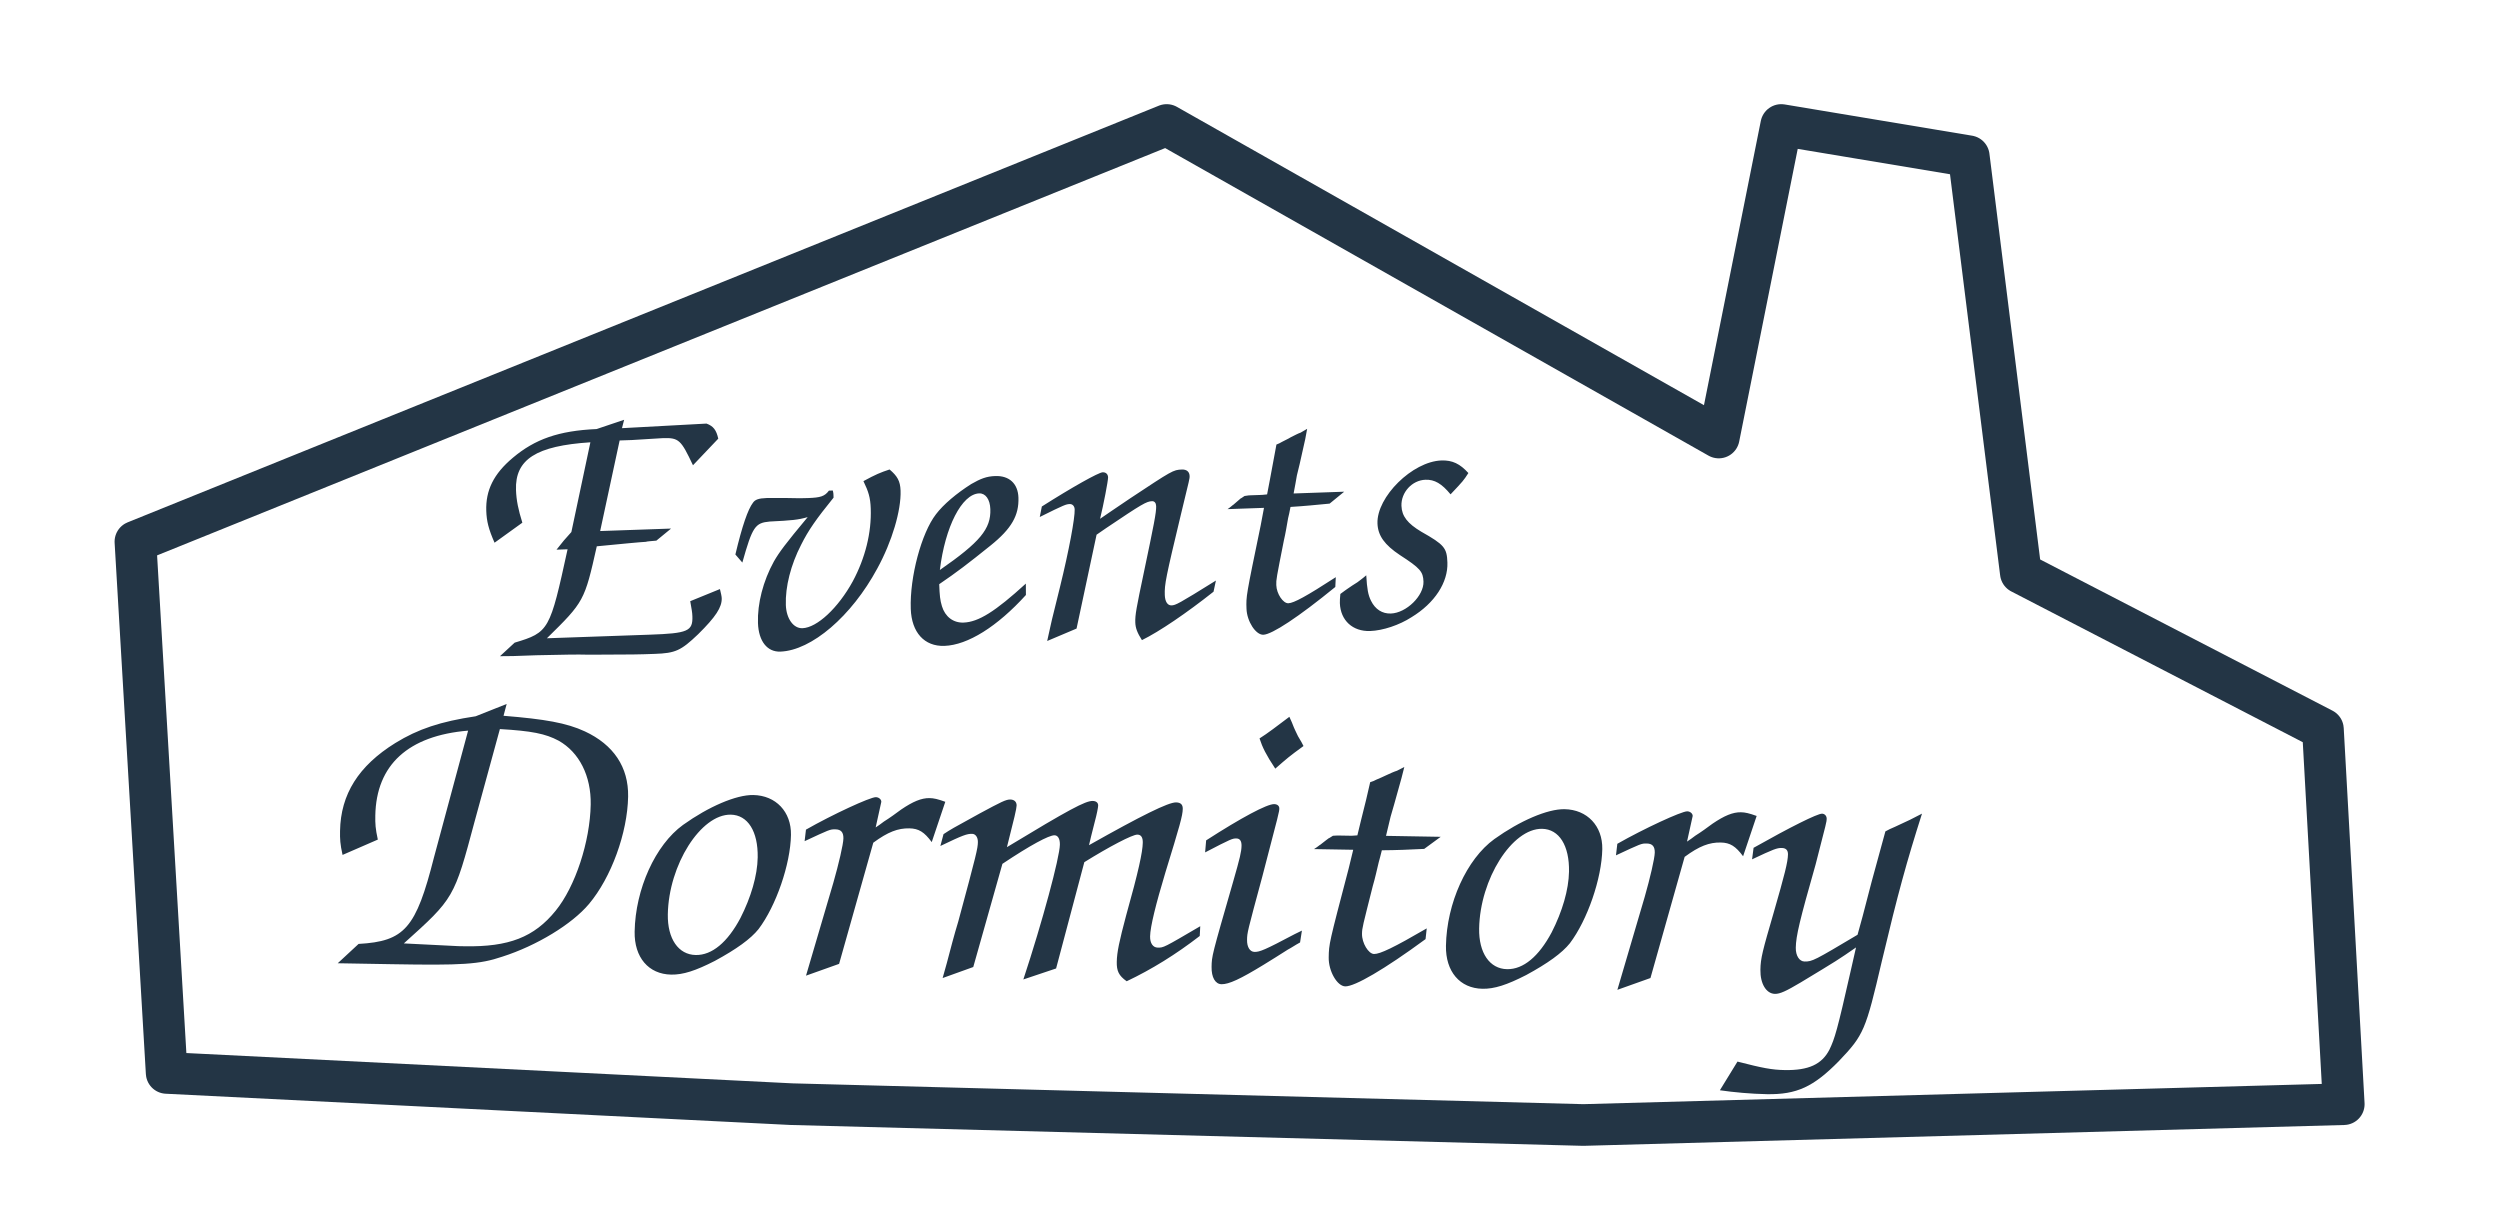
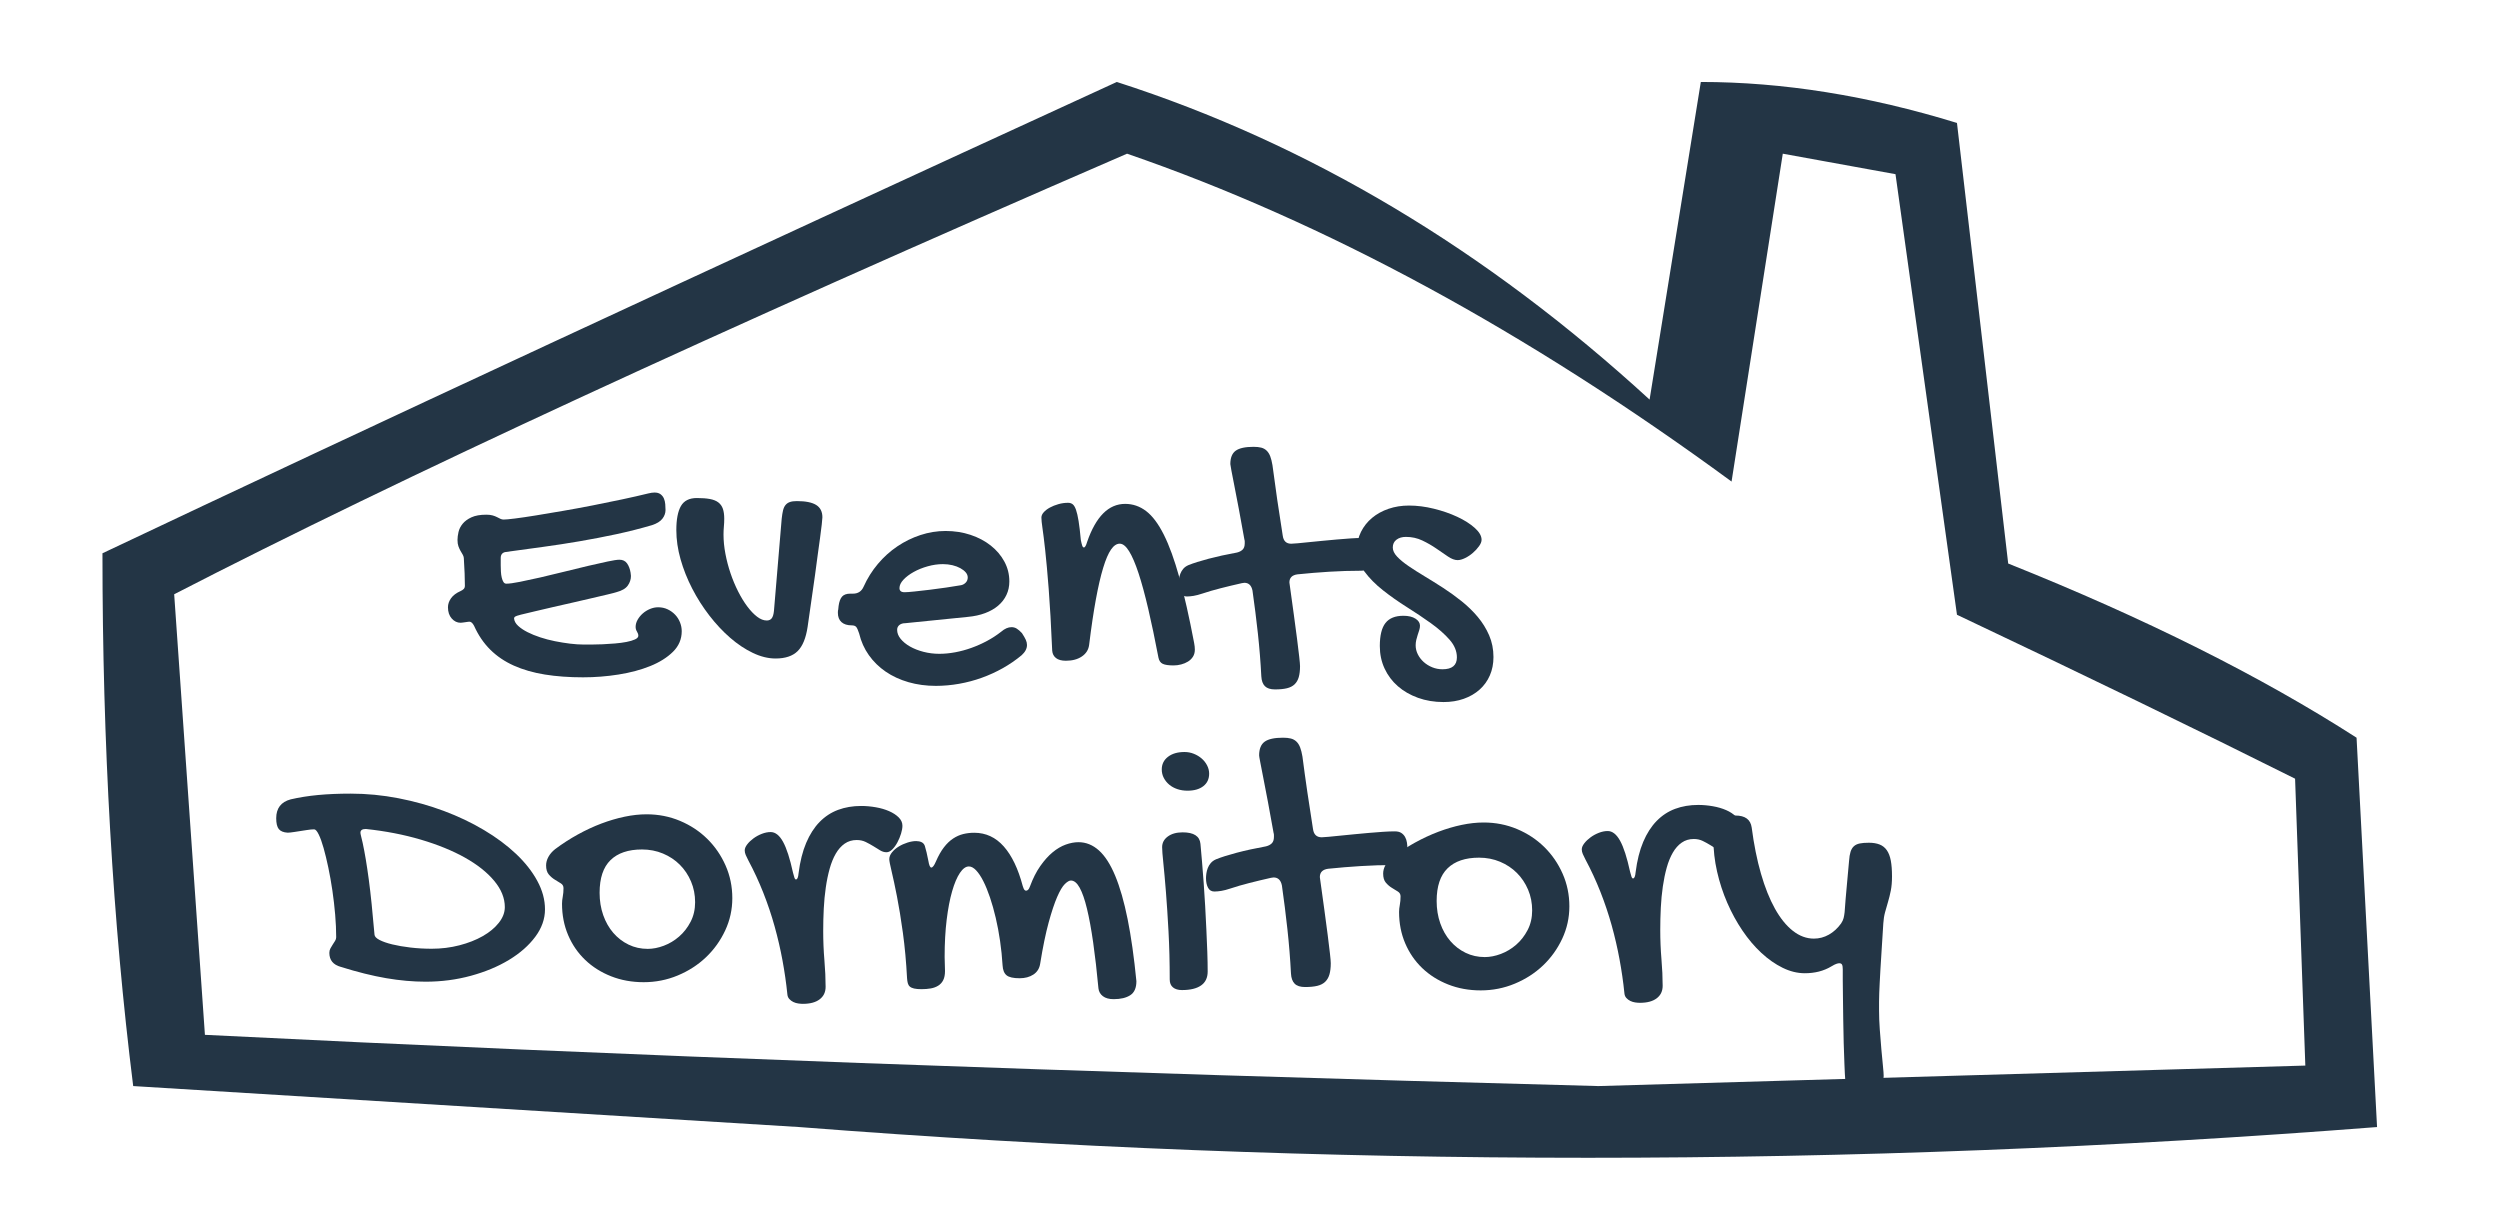
- <svg xmlns="http://www.w3.org/2000/svg" viewBox="0 0 240 116" fill="none">
-   <path d="M16 103 13 52 112 12 165 42 171 12 189 15 194 55 223 70 225 106 152 108 76 106Z" stroke="#233545" stroke-width="4" stroke-linecap="round" stroke-linejoin="round" />
-   <text x="44" y="61" fill="#233545" font-family="Caveat, Segoe Print, cursive" font-size="38" font-weight="600" transform="rotate(-2 105 54)">Events</text>
-   <text x="29" y="94" fill="#233545" font-family="Caveat, Segoe Print, cursive" font-size="41" font-weight="600" transform="rotate(1 120 87)">Dormitory</text>
+ <svg xmlns="http://www.w3.org/2000/svg" viewBox="0 0 244 120" fill="#233545">
+   <path d="M13 106 Q10 82 10 54 Q48 36 109 8 Q137 17 161 39 L166 8 Q178 8 191 12 L196 55 Q216 63 230 72 L232 110 Q155 116 78 110 Z M20 101 Q80 104 156 106 L225 104 L224 76 Q210 69 191 60 L185 17 L174 15 L169 47 Q139 25 110 15 Q50 41 17 58 Z" fill-rule="evenodd" />
+   <g>
+     <path d="M45.812 60.676Q45.76 60.676 45.646 60.693Q45.531 60.711 45.399 60.729Q45.268 60.746 45.145 60.764Q45.021 60.781 44.951 60.781Q44.459 60.781 44.09 60.368Q43.721 59.955 43.721 59.27Q43.721 58.812 44.02 58.391Q44.318 57.969 44.951 57.688Q45.145 57.6 45.259 57.485Q45.373 57.371 45.373 57.16Q45.373 56.598 45.347 55.956Q45.32 55.314 45.268 54.453Q45.25 54.277 45.153 54.119Q45.057 53.961 44.942 53.759Q44.828 53.557 44.74 53.311Q44.652 53.064 44.652 52.695Q44.652 52.361 44.749 51.931Q44.846 51.5 45.153 51.122Q45.461 50.744 46.015 50.489Q46.568 50.234 47.465 50.234Q47.834 50.234 48.08 50.305Q48.326 50.375 48.511 50.472Q48.695 50.568 48.845 50.639Q48.994 50.709 49.152 50.709Q49.434 50.709 50.277 50.604Q51.121 50.498 52.308 50.305Q53.494 50.111 54.927 49.865Q56.359 49.619 57.836 49.329Q59.312 49.039 60.719 48.74Q62.125 48.441 63.268 48.16Q63.619 48.072 63.883 48.072Q64.252 48.072 64.472 48.239Q64.691 48.406 64.797 48.652Q64.902 48.898 64.929 49.206Q64.955 49.514 64.955 49.777Q64.955 50.234 64.647 50.63Q64.34 51.025 63.637 51.254Q61.896 51.764 60.13 52.142Q58.363 52.52 56.57 52.827Q54.777 53.135 52.967 53.381Q51.156 53.627 49.363 53.873Q49.117 53.908 48.994 54.058Q48.871 54.207 48.871 54.453V55.174Q48.871 55.473 48.889 55.789Q48.906 56.105 48.968 56.369Q49.029 56.633 49.135 56.8Q49.24 56.967 49.416 56.967Q49.838 56.967 50.726 56.791Q51.613 56.615 52.729 56.36Q53.846 56.105 55.067 55.798Q56.289 55.49 57.379 55.235Q58.469 54.98 59.295 54.805Q60.121 54.629 60.455 54.629Q60.947 54.629 61.202 54.989Q61.457 55.35 61.545 55.895Q61.545 55.982 61.562 56.053Q61.58 56.123 61.58 56.211Q61.58 56.721 61.272 57.151Q60.965 57.582 60.174 57.793Q59.963 57.863 59.33 58.013Q58.697 58.162 57.836 58.364Q56.975 58.566 55.973 58.795Q54.971 59.023 54.004 59.243Q53.037 59.463 52.202 59.665Q51.367 59.867 50.84 59.99Q50.365 60.113 50.269 60.184Q50.172 60.254 50.172 60.359Q50.207 60.746 50.567 61.08Q50.928 61.414 51.481 61.695Q52.035 61.977 52.729 62.205Q53.424 62.434 54.171 62.583Q54.918 62.732 55.639 62.82Q56.359 62.908 56.975 62.908Q57.238 62.908 57.73 62.908Q58.223 62.908 58.812 62.882Q59.4 62.855 60.024 62.803Q60.648 62.75 61.149 62.653Q61.65 62.557 61.976 62.407Q62.301 62.258 62.301 62.047Q62.301 61.854 62.169 61.643Q62.037 61.432 62.037 61.186Q62.037 60.834 62.23 60.491Q62.424 60.148 62.731 59.876Q63.039 59.604 63.435 59.437Q63.83 59.27 64.234 59.27Q64.744 59.27 65.166 59.472Q65.588 59.674 65.896 59.999Q66.203 60.324 66.37 60.746Q66.537 61.168 66.537 61.607Q66.537 62.768 65.685 63.611Q64.832 64.455 63.461 65.009Q62.09 65.562 60.367 65.835Q58.645 66.107 56.904 66.107Q54.865 66.107 53.178 65.835Q51.49 65.562 50.154 64.965Q48.818 64.367 47.852 63.409Q46.885 62.451 46.27 61.08Q46.059 60.676 45.812 60.676Z" />
+     <path d="M76.293 50.63Q76.346 50.138 76.425 49.812Q76.504 49.487 76.671 49.285Q76.838 49.083 77.102 48.995Q77.365 48.907 77.77 48.907Q79.053 48.907 79.659 49.285Q80.266 49.663 80.266 50.489Q80.266 50.647 80.204 51.183Q80.143 51.72 80.037 52.502Q79.932 53.284 79.8 54.224Q79.668 55.165 79.545 56.132Q79.229 58.382 78.824 61.177Q78.578 62.829 77.849 63.55Q77.119 64.27 75.695 64.27Q74.623 64.27 73.48 63.725Q72.338 63.18 71.266 62.249Q70.193 61.317 69.235 60.078Q68.277 58.839 67.557 57.441Q66.836 56.044 66.423 54.585Q66.01 53.126 66.01 51.737Q66.01 50.173 66.458 49.39Q66.906 48.608 68.014 48.608Q68.787 48.608 69.297 48.705Q69.807 48.802 70.114 49.039Q70.422 49.276 70.554 49.663Q70.686 50.05 70.686 50.63Q70.686 51.016 70.65 51.403Q70.615 51.79 70.615 52.177Q70.615 53.073 70.8 54.049Q70.984 55.024 71.301 55.956Q71.617 56.888 72.039 57.722Q72.461 58.557 72.936 59.19Q73.41 59.823 73.894 60.192Q74.377 60.561 74.834 60.561Q75.15 60.561 75.317 60.35Q75.484 60.139 75.537 59.63Z" />
+     <path d="M97.721 61.65Q98.23 61.211 98.723 61.211Q99.004 61.211 99.232 61.352Q99.461 61.492 99.742 61.791Q100.006 62.195 100.12 62.45Q100.234 62.705 100.234 62.951Q100.234 63.479 99.707 63.953Q98.863 64.656 97.879 65.21Q96.895 65.764 95.822 66.15Q94.75 66.537 93.607 66.739Q92.465 66.941 91.34 66.941Q89.916 66.941 88.668 66.581Q87.42 66.221 86.444 65.553Q85.469 64.885 84.801 63.944Q84.133 63.004 83.852 61.826Q83.693 61.334 83.562 61.185Q83.43 61.035 83.131 61.035Q82.48 61.035 82.129 60.719Q81.777 60.402 81.777 59.805Q81.777 59.559 81.812 59.488L81.848 59.137Q81.936 58.504 82.19 58.223Q82.445 57.941 82.99 57.941H83.254Q83.992 57.941 84.291 57.256Q84.836 56.043 85.68 55.041Q86.523 54.039 87.578 53.327Q88.633 52.615 89.837 52.22Q91.041 51.824 92.289 51.824Q93.59 51.824 94.724 52.202Q95.857 52.58 96.701 53.248Q97.545 53.916 98.028 54.812Q98.512 55.709 98.512 56.746Q98.512 57.467 98.23 58.064Q97.949 58.662 97.422 59.11Q96.895 59.559 96.147 59.84Q95.4 60.121 94.451 60.209L88.352 60.824Q88.0 60.824 87.78 61.0Q87.561 61.176 87.561 61.475Q87.561 61.932 87.903 62.354Q88.246 62.775 88.817 63.101Q89.389 63.426 90.136 63.619Q90.883 63.812 91.674 63.812Q92.43 63.812 93.229 63.663Q94.029 63.514 94.812 63.232Q95.594 62.951 96.332 62.556Q97.07 62.16 97.721 61.65ZM93.801 57.115Q94.064 57.062 94.258 56.86Q94.451 56.658 94.451 56.359Q94.451 56.096 94.258 55.867Q94.064 55.639 93.73 55.454Q93.396 55.27 92.957 55.164Q92.518 55.059 92.025 55.059Q91.305 55.059 90.549 55.27Q89.793 55.48 89.178 55.823Q88.562 56.166 88.176 56.579Q87.789 56.992 87.789 57.396Q87.789 57.801 88.281 57.801Q88.58 57.801 89.248 57.73Q89.916 57.66 90.725 57.563Q91.533 57.467 92.359 57.344Q93.186 57.221 93.801 57.115Z" />
+     <path d="M101.641 50.514Q101.641 50.251 101.869 49.996Q102.098 49.741 102.467 49.539Q102.836 49.337 103.302 49.205Q103.768 49.073 104.242 49.073Q104.506 49.073 104.69 49.214Q104.875 49.354 105.016 49.75Q105.156 50.145 105.271 50.857Q105.385 51.569 105.49 52.712Q105.561 53.063 105.622 53.248Q105.684 53.432 105.789 53.432Q105.947 53.432 106.105 52.888Q107.389 49.179 109.814 49.179Q110.939 49.179 111.862 49.882Q112.785 50.585 113.585 52.176Q114.385 53.766 115.105 56.359Q115.826 58.952 116.547 62.749Q116.582 62.942 116.6 63.1Q116.617 63.259 116.617 63.399Q116.617 63.804 116.433 64.094Q116.248 64.384 115.949 64.568Q115.65 64.753 115.281 64.849Q114.912 64.946 114.543 64.946Q113.805 64.946 113.479 64.788Q113.154 64.63 113.066 64.19Q112.557 61.518 112.073 59.444Q111.59 57.37 111.124 55.955Q110.658 54.54 110.201 53.802Q109.744 53.063 109.287 53.063Q108.83 53.063 108.435 53.635Q108.039 54.206 107.67 55.419Q107.301 56.632 106.958 58.495Q106.615 60.358 106.299 62.942Q106.211 63.645 105.596 64.067Q104.98 64.489 104.031 64.489Q103.398 64.489 103.064 64.225Q102.73 63.962 102.695 63.505Q102.537 59.848 102.353 57.484Q102.168 55.12 102.01 53.687Q101.852 52.255 101.746 51.552Q101.641 50.848 101.641 50.514Z" />
+     <path d="M120.08 45.297Q120.08 44.366 120.607 43.988Q121.135 43.61 122.348 43.61Q122.787 43.61 123.095 43.689Q123.402 43.768 123.622 43.979Q123.842 44.19 123.974 44.533Q124.105 44.875 124.193 45.403Q124.404 47.037 124.659 48.778Q124.914 50.518 125.195 52.276Q125.301 53.067 126.021 53.067Q126.215 53.067 126.663 53.023Q127.111 52.979 127.727 52.917Q128.342 52.856 129.054 52.786Q129.766 52.715 130.478 52.654Q131.189 52.592 131.831 52.548Q132.473 52.504 132.965 52.504Q133.352 52.504 133.58 52.654Q133.809 52.803 133.94 53.04Q134.072 53.278 134.116 53.568Q134.16 53.858 134.16 54.157Q134.16 54.42 134.063 54.702Q133.967 54.983 133.8 55.203Q133.633 55.422 133.387 55.563Q133.141 55.704 132.824 55.704Q131.295 55.704 129.739 55.8Q128.184 55.897 126.637 56.055Q125.846 56.161 125.846 56.846Q125.846 56.899 125.863 56.978Q125.881 57.057 125.881 57.11Q126.092 58.639 126.276 59.975Q126.461 61.311 126.593 62.357Q126.725 63.403 126.804 64.097Q126.883 64.791 126.883 65.02Q126.883 65.653 126.76 66.083Q126.637 66.514 126.355 66.787Q126.074 67.059 125.608 67.173Q125.143 67.287 124.439 67.287Q123.771 67.287 123.455 66.971Q123.139 66.655 123.104 66.004Q122.998 63.93 122.77 61.829Q122.541 59.729 122.242 57.637Q122.084 56.881 121.451 56.881Q121.398 56.881 121.328 56.899Q121.258 56.916 121.205 56.916Q120.115 57.162 119.148 57.409Q118.182 57.655 117.338 57.936Q116.863 58.094 116.494 58.156Q116.125 58.217 115.826 58.217Q115.422 58.217 115.229 57.857Q115.035 57.496 115.035 56.952Q115.035 56.758 115.07 56.503Q115.105 56.248 115.202 55.994Q115.299 55.739 115.483 55.519Q115.668 55.299 115.984 55.159Q116.723 54.86 117.953 54.535Q119.184 54.209 120.73 53.928Q121.082 53.84 121.284 53.638Q121.486 53.436 121.486 53.032Q121.486 52.944 121.486 52.847Q121.486 52.75 121.451 52.645Q121.17 51.028 120.915 49.701Q120.66 48.373 120.476 47.424Q120.291 46.475 120.186 45.93Q120.08 45.385 120.08 45.297Z" />
+     <path d="M137.518 49.342Q138.695 49.342 139.943 49.65Q141.191 49.957 142.229 50.441Q143.266 50.924 143.934 51.522Q144.602 52.12 144.602 52.682Q144.602 52.963 144.355 53.306Q144.109 53.649 143.758 53.956Q143.406 54.264 142.993 54.466Q142.58 54.668 142.264 54.668Q141.842 54.668 141.323 54.317Q140.805 53.965 140.181 53.535Q139.557 53.104 138.818 52.752Q138.08 52.401 137.219 52.401Q136.656 52.401 136.296 52.673Q135.936 52.946 135.936 53.438Q135.936 53.877 136.357 54.326Q136.779 54.774 137.474 55.248Q138.168 55.723 139.047 56.25Q139.926 56.778 140.849 57.375Q141.771 57.973 142.65 58.676Q143.529 59.379 144.224 60.205Q144.918 61.032 145.34 62.007Q145.762 62.983 145.762 64.125Q145.762 65.11 145.41 65.918Q145.059 66.727 144.408 67.307Q143.758 67.887 142.861 68.204Q141.965 68.52 140.893 68.52Q139.539 68.52 138.396 68.107Q137.254 67.694 136.428 66.973Q135.602 66.252 135.136 65.25Q134.67 64.248 134.67 63.053Q134.67 61.506 135.224 60.803Q135.777 60.1 136.973 60.1Q137.711 60.1 138.15 60.381Q138.59 60.662 138.59 61.067Q138.59 61.278 138.52 61.497Q138.449 61.717 138.37 61.954Q138.291 62.192 138.229 62.455Q138.168 62.719 138.168 62.983Q138.168 63.44 138.379 63.862Q138.59 64.284 138.95 64.609Q139.311 64.934 139.785 65.127Q140.26 65.321 140.787 65.321Q142.193 65.321 142.193 64.161Q142.193 63.246 141.473 62.429Q140.752 61.612 139.662 60.829Q138.572 60.047 137.315 59.256Q136.059 58.465 134.969 57.604Q133.879 56.743 133.158 55.767Q132.438 54.791 132.438 53.649Q132.438 52.7 132.833 51.909Q133.229 51.118 133.914 50.546Q134.6 49.975 135.522 49.659Q136.445 49.342 137.518 49.342Z" />
+   </g>
+   <g>
+     <path d="M28.747 81.197Q28.512 81.233 28.35 81.251Q28.187 81.27 28.079 81.27Q27.464 81.233 27.211 80.917Q26.958 80.601 26.958 79.86Q26.958 78.397 28.368 78.018Q29.614 77.729 31.042 77.593Q32.469 77.458 34.221 77.458Q36.57 77.458 38.891 77.909Q41.213 78.361 43.318 79.147Q45.422 79.933 47.229 81.008Q49.036 82.083 50.364 83.338Q51.691 84.594 52.441 85.976Q53.191 87.358 53.191 88.749Q53.191 90.158 52.242 91.432Q51.294 92.706 49.686 93.681Q48.078 94.657 45.964 95.235Q43.851 95.813 41.538 95.813Q39.695 95.813 37.69 95.47Q35.685 95.126 33.264 94.368Q32.144 94.061 32.144 92.995Q32.144 92.76 32.252 92.561Q32.36 92.362 32.478 92.182Q32.595 92.001 32.704 91.829Q32.812 91.658 32.812 91.477Q32.812 90.447 32.713 89.273Q32.613 88.099 32.442 86.924Q32.27 85.75 32.044 84.675Q31.818 83.6 31.583 82.769Q31.349 81.938 31.105 81.441Q30.861 80.944 30.662 80.944Q30.355 80.944 29.912 81.017Q29.47 81.089 28.747 81.197ZM35.703 80.908Q35.179 80.908 35.179 81.27Q35.179 81.36 35.233 81.577Q35.287 81.793 35.396 82.263Q35.558 83.022 35.703 83.889Q35.847 84.756 35.992 85.831Q36.136 86.906 36.272 88.234Q36.407 89.562 36.552 91.224Q36.57 91.495 37.04 91.739Q37.509 91.983 38.286 92.173Q39.063 92.362 40.066 92.48Q41.068 92.597 42.134 92.597Q43.543 92.597 44.835 92.263Q46.127 91.929 47.112 91.369Q48.096 90.809 48.683 90.068Q49.271 89.327 49.271 88.532Q49.271 87.213 48.232 85.967Q47.193 84.72 45.368 83.699Q43.543 82.679 41.068 81.947Q38.593 81.215 35.703 80.908Z" />
+     <path d="M54.853 88.202Q54.853 87.895 54.925 87.515Q54.998 87.136 54.998 86.684Q54.998 86.377 54.736 86.215Q54.474 86.052 54.148 85.853Q53.823 85.655 53.561 85.347Q53.299 85.04 53.299 84.462Q53.299 84.047 53.525 83.631Q53.751 83.216 54.185 82.872Q55.25 82.077 56.398 81.445Q57.545 80.813 58.692 80.379Q59.839 79.946 60.959 79.711Q62.08 79.476 63.109 79.476Q64.844 79.476 66.37 80.117Q67.897 80.759 69.026 81.87Q70.155 82.981 70.815 84.471Q71.474 85.962 71.474 87.66Q71.474 89.322 70.779 90.813Q70.083 92.303 68.909 93.423Q67.734 94.543 66.154 95.203Q64.573 95.862 62.82 95.862Q61.104 95.862 59.641 95.284Q58.177 94.706 57.111 93.685Q56.045 92.664 55.449 91.264Q54.853 89.864 54.853 88.202ZM63.218 92.61Q63.977 92.61 64.79 92.303Q65.603 91.996 66.28 91.409Q66.958 90.822 67.4 89.972Q67.843 89.123 67.843 88.057Q67.843 86.973 67.445 86.034Q67.048 85.095 66.352 84.399Q65.657 83.703 64.708 83.306Q63.76 82.908 62.658 82.908Q60.652 82.908 59.586 83.947Q58.521 84.986 58.521 87.136Q58.521 88.31 58.873 89.313Q59.225 90.316 59.857 91.047Q60.49 91.779 61.348 92.195Q62.206 92.61 63.218 92.61Z" />
+     <path d="M83.615 81.986Q82.946 81.986 82.44 82.339Q81.935 82.691 81.573 83.314Q81.212 83.938 80.977 84.778Q80.742 85.618 80.598 86.611Q80.453 87.605 80.399 88.689Q80.345 89.773 80.345 90.875Q80.345 92.32 80.462 93.72Q80.58 95.121 80.58 96.313Q80.58 97.09 80.001 97.532Q79.423 97.975 78.357 97.975Q78.159 97.975 77.906 97.939Q77.653 97.903 77.427 97.794Q77.201 97.686 77.03 97.496Q76.858 97.307 76.84 96.981Q76.677 95.392 76.37 93.729Q76.063 92.067 75.602 90.414Q75.142 88.761 74.5 87.135Q73.859 85.509 73.028 83.956Q72.883 83.685 72.784 83.45Q72.685 83.215 72.685 82.998Q72.685 82.727 72.928 82.411Q73.172 82.095 73.543 81.824Q73.913 81.553 74.356 81.381Q74.798 81.209 75.214 81.209Q75.9 81.209 76.424 82.158Q76.948 83.106 77.4 85.184Q77.49 85.545 77.544 85.69Q77.599 85.834 77.689 85.834Q77.888 85.834 77.942 85.22Q78.159 83.504 78.683 82.266Q79.207 81.029 79.992 80.225Q80.778 79.421 81.799 79.042Q82.82 78.662 84.048 78.662Q84.753 78.662 85.476 78.789Q86.198 78.915 86.776 79.168Q87.354 79.421 87.716 79.782Q88.077 80.144 88.077 80.595Q88.077 80.92 87.942 81.363Q87.806 81.806 87.589 82.212Q87.373 82.619 87.093 82.899Q86.812 83.179 86.523 83.179Q86.198 83.179 85.891 82.989Q85.584 82.799 85.232 82.583Q84.879 82.366 84.491 82.176Q84.103 81.986 83.615 81.986Z" />
+     <path d="M88.529 95.477Q88.402 93.074 88.122 91.042Q87.842 89.009 87.544 87.492Q87.246 85.974 87.02 85.034Q86.794 84.095 86.794 83.86Q86.794 83.517 87.056 83.192Q87.318 82.867 87.716 82.623Q88.113 82.379 88.574 82.234Q89.035 82.09 89.414 82.09Q89.721 82.09 89.947 82.198Q90.173 82.306 90.263 82.559Q90.354 82.867 90.435 83.201Q90.516 83.535 90.606 84.005Q90.715 84.673 90.896 84.673Q91.094 84.673 91.347 84.077Q91.708 83.246 92.124 82.704Q92.54 82.162 93.018 81.846Q93.497 81.53 94.012 81.403Q94.527 81.277 95.087 81.277Q96.785 81.277 97.969 82.614Q99.152 83.95 99.82 86.48Q99.911 86.769 99.983 86.85Q100.055 86.931 100.146 86.931Q100.236 86.931 100.335 86.85Q100.435 86.769 100.525 86.516Q100.958 85.342 101.537 84.52Q102.115 83.698 102.738 83.183Q103.361 82.668 104.012 82.433Q104.662 82.198 105.258 82.198Q106.36 82.198 107.255 83.002Q108.149 83.806 108.844 85.477Q109.54 87.148 110.055 89.705Q110.57 92.261 110.913 95.766Q110.913 96.742 110.317 97.13Q109.721 97.518 108.691 97.518Q108.022 97.518 107.643 97.229Q107.264 96.94 107.209 96.471Q106.975 93.959 106.695 91.999Q106.415 90.039 106.089 88.693Q105.764 87.347 105.376 86.642Q104.987 85.938 104.518 85.938Q104.283 85.938 103.93 86.281Q103.578 86.624 103.181 87.537Q102.783 88.449 102.35 90.03Q101.916 91.611 101.519 94.068Q101.41 94.754 100.859 95.116Q100.308 95.477 99.513 95.477Q98.592 95.477 98.24 95.188Q97.887 94.899 97.851 94.212Q97.779 93.02 97.607 91.836Q97.436 90.653 97.183 89.578Q96.93 88.503 96.623 87.591Q96.315 86.679 95.972 86.001Q95.629 85.324 95.268 84.944Q94.906 84.565 94.563 84.565Q94.111 84.565 93.687 85.197Q93.262 85.829 92.928 86.986Q92.594 88.142 92.395 89.768Q92.196 91.394 92.196 93.399Q92.196 93.742 92.214 94.077Q92.232 94.411 92.232 94.772Q92.232 95.314 92.061 95.658Q91.889 96.001 91.573 96.2Q91.257 96.398 90.841 96.471Q90.426 96.543 89.938 96.543Q89.486 96.543 89.215 96.48Q88.944 96.416 88.8 96.29Q88.655 96.163 88.601 95.956Q88.547 95.748 88.529 95.477Z" />
+     <path d="M115.899 77.172Q115.375 77.172 114.915 77.019Q114.454 76.865 114.12 76.585Q113.786 76.305 113.587 75.926Q113.388 75.546 113.388 75.095Q113.388 74.336 113.993 73.866Q114.599 73.396 115.61 73.396Q116.08 73.396 116.514 73.568Q116.947 73.74 117.281 74.029Q117.616 74.318 117.814 74.706Q118.013 75.095 118.013 75.51Q118.013 76.287 117.444 76.73Q116.875 77.172 115.899 77.172ZM113.424 82.683Q113.424 82.05 113.975 81.644Q114.526 81.237 115.43 81.237Q117.056 81.237 117.164 82.357Q117.236 83.134 117.318 84.11Q117.399 85.085 117.48 86.178Q117.562 87.271 117.625 88.437Q117.688 89.602 117.742 90.731Q117.796 91.86 117.833 92.908Q117.869 93.956 117.869 94.823Q117.869 95.726 117.227 96.178Q116.586 96.63 115.357 96.63Q114.797 96.63 114.481 96.368Q114.165 96.106 114.165 95.6Q114.165 93.107 114.048 90.93Q113.93 88.753 113.795 87.055Q113.659 85.356 113.542 84.227Q113.424 83.098 113.424 82.683Z" />
+     <path d="M122.891 73.733Q122.891 72.776 123.433 72.387Q123.975 71.999 125.222 71.999Q125.673 71.999 125.99 72.08Q126.306 72.162 126.531 72.378Q126.757 72.595 126.893 72.947Q127.028 73.3 127.119 73.842Q127.335 75.522 127.597 77.31Q127.859 79.099 128.148 80.906Q128.257 81.719 128.998 81.719Q129.196 81.719 129.657 81.673Q130.118 81.628 130.75 81.565Q131.382 81.502 132.114 81.43Q132.846 81.357 133.577 81.294Q134.309 81.231 134.969 81.186Q135.628 81.141 136.134 81.141Q136.531 81.141 136.766 81.294Q137.001 81.448 137.136 81.692Q137.272 81.935 137.317 82.234Q137.362 82.532 137.362 82.839Q137.362 83.11 137.263 83.399Q137.164 83.688 136.992 83.914Q136.82 84.14 136.567 84.284Q136.314 84.429 135.989 84.429Q134.417 84.429 132.819 84.528Q131.22 84.627 129.63 84.79Q128.817 84.898 128.817 85.603Q128.817 85.657 128.835 85.738Q128.853 85.82 128.853 85.874Q129.07 87.446 129.26 88.819Q129.449 90.192 129.585 91.267Q129.72 92.342 129.802 93.055Q129.883 93.769 129.883 94.004Q129.883 94.654 129.756 95.097Q129.63 95.539 129.341 95.819Q129.052 96.1 128.573 96.217Q128.094 96.334 127.372 96.334Q126.685 96.334 126.36 96.009Q126.035 95.684 125.999 95.016Q125.89 92.884 125.655 90.725Q125.42 88.566 125.113 86.416Q124.951 85.639 124.3 85.639Q124.246 85.639 124.174 85.657Q124.102 85.675 124.047 85.675Q122.927 85.928 121.934 86.181Q120.94 86.434 120.073 86.723Q119.585 86.886 119.206 86.949Q118.826 87.012 118.519 87.012Q118.104 87.012 117.905 86.642Q117.706 86.271 117.706 85.711Q117.706 85.513 117.742 85.251Q117.778 84.989 117.878 84.727Q117.977 84.465 118.167 84.239Q118.356 84.013 118.682 83.869Q119.44 83.561 120.705 83.227Q121.97 82.893 123.56 82.604Q123.921 82.514 124.129 82.306Q124.336 82.098 124.336 81.683Q124.336 81.592 124.336 81.493Q124.336 81.393 124.3 81.285Q124.011 79.623 123.749 78.259Q123.487 76.895 123.298 75.919Q123.108 74.944 123 74.384Q122.891 73.824 122.891 73.733Z" />
+     <path d="M136.549 89.002Q136.549 88.695 136.622 88.315Q136.694 87.936 136.694 87.484Q136.694 87.177 136.432 87.015Q136.17 86.852 135.845 86.653Q135.52 86.455 135.258 86.147Q134.996 85.84 134.996 85.262Q134.996 84.847 135.221 84.431Q135.447 84.016 135.881 83.672Q136.947 82.877 138.094 82.245Q139.241 81.613 140.388 81.179Q141.536 80.746 142.656 80.511Q143.776 80.276 144.806 80.276Q146.54 80.276 148.067 80.917Q149.593 81.559 150.722 82.67Q151.852 83.781 152.511 85.271Q153.17 86.762 153.17 88.46Q153.17 90.122 152.475 91.613Q151.779 93.103 150.605 94.223Q149.431 95.343 147.85 96.003Q146.269 96.662 144.517 96.662Q142.8 96.662 141.337 96.084Q139.874 95.506 138.808 94.485Q137.742 93.464 137.146 92.064Q136.549 90.664 136.549 89.002ZM144.914 93.41Q145.673 93.41 146.486 93.103Q147.299 92.796 147.976 92.209Q148.654 91.622 149.096 90.772Q149.539 89.923 149.539 88.857Q149.539 87.773 149.142 86.834Q148.744 85.895 148.049 85.199Q147.353 84.503 146.405 84.106Q145.456 83.708 144.354 83.708Q142.349 83.708 141.283 84.747Q140.217 85.786 140.217 87.936Q140.217 89.11 140.569 90.113Q140.921 91.116 141.554 91.847Q142.186 92.579 143.044 92.995Q143.902 93.41 144.914 93.41Z" />
+     <path d="M165.311 81.886Q164.643 81.886 164.137 82.239Q163.631 82.591 163.27 83.214Q162.908 83.838 162.673 84.678Q162.438 85.518 162.294 86.511Q162.149 87.505 162.095 88.589Q162.041 89.673 162.041 90.775Q162.041 92.22 162.158 93.62Q162.276 95.021 162.276 96.213Q162.276 96.99 161.698 97.432Q161.12 97.875 160.054 97.875Q159.855 97.875 159.602 97.839Q159.349 97.803 159.123 97.694Q158.897 97.586 158.726 97.396Q158.554 97.207 158.536 96.881Q158.374 95.292 158.066 93.629Q157.759 91.967 157.299 90.314Q156.838 88.661 156.197 87.035Q155.555 85.409 154.724 83.856Q154.58 83.585 154.48 83.35Q154.381 83.115 154.381 82.898Q154.381 82.627 154.625 82.311Q154.869 81.995 155.239 81.724Q155.609 81.453 156.052 81.281Q156.495 81.109 156.91 81.109Q157.597 81.109 158.121 82.058Q158.645 83.006 159.096 85.084Q159.187 85.445 159.241 85.59Q159.295 85.734 159.385 85.734Q159.584 85.734 159.638 85.12Q159.855 83.404 160.379 82.166Q160.903 80.929 161.689 80.125Q162.475 79.321 163.495 78.942Q164.516 78.562 165.745 78.562Q166.449 78.562 167.172 78.689Q167.895 78.815 168.473 79.068Q169.051 79.321 169.412 79.682Q169.773 80.044 169.773 80.495Q169.773 80.82 169.638 81.263Q169.502 81.706 169.286 82.112Q169.069 82.519 168.789 82.799Q168.509 83.079 168.22 83.079Q167.895 83.079 167.587 82.889Q167.28 82.699 166.928 82.483Q166.576 82.266 166.187 82.076Q165.799 81.886 165.311 81.886Z" />
+     <path d="M176.151 94.988Q175.067 94.988 173.983 94.455Q172.899 93.922 171.905 93Q170.912 92.079 170.062 90.823Q169.213 89.568 168.581 88.114Q167.949 86.659 167.587 85.069Q167.226 83.479 167.226 81.89Q167.226 80.661 167.732 80.128Q168.238 79.595 169.376 79.595Q170.803 79.595 170.966 80.77Q171.291 83.263 171.869 85.268Q172.447 87.273 173.233 88.683Q174.019 90.092 174.986 90.851Q175.952 91.609 177.036 91.609Q177.813 91.609 178.5 91.221Q179.186 90.833 179.692 90.128Q179.873 89.857 179.936 89.604Q179.999 89.351 180.035 89.026Q180.125 87.743 180.243 86.506Q180.36 85.268 180.469 84.021Q180.505 83.479 180.613 83.136Q180.722 82.793 180.938 82.594Q181.155 82.396 181.508 82.323Q181.86 82.251 182.402 82.251Q183.016 82.251 183.45 82.423Q183.883 82.594 184.154 82.983Q184.425 83.371 184.543 83.994Q184.66 84.618 184.66 85.539Q184.66 86.334 184.543 86.921Q184.425 87.508 184.272 88.023Q184.118 88.538 183.983 89.035Q183.847 89.532 183.811 90.128Q183.721 91.627 183.648 92.72Q183.576 93.813 183.531 94.59Q183.486 95.367 183.459 95.927Q183.432 96.487 183.414 96.93Q183.396 97.373 183.396 97.77Q183.396 98.167 183.396 98.637Q183.396 99.486 183.468 100.489Q183.54 101.492 183.621 102.413Q183.703 103.334 183.775 104.039Q183.847 104.744 183.847 105.015Q183.847 105.358 183.63 105.665Q183.414 105.972 183.052 106.207Q182.691 106.442 182.203 106.577Q181.715 106.713 181.173 106.713Q180.704 106.713 180.424 106.397Q180.144 106.081 180.107 105.557Q180.053 104.87 180.017 103.885Q179.981 102.901 179.945 101.79Q179.909 100.679 179.9 99.531Q179.891 98.384 179.873 97.4Q179.854 96.415 179.854 95.674Q179.854 94.934 179.854 94.608Q179.854 94.283 179.782 94.148Q179.71 94.012 179.511 94.012Q179.403 94.012 179.222 94.075Q179.042 94.139 178.807 94.283Q178.174 94.663 177.524 94.825Q176.874 94.988 176.151 94.988Z" />
+   </g>
</svg>
